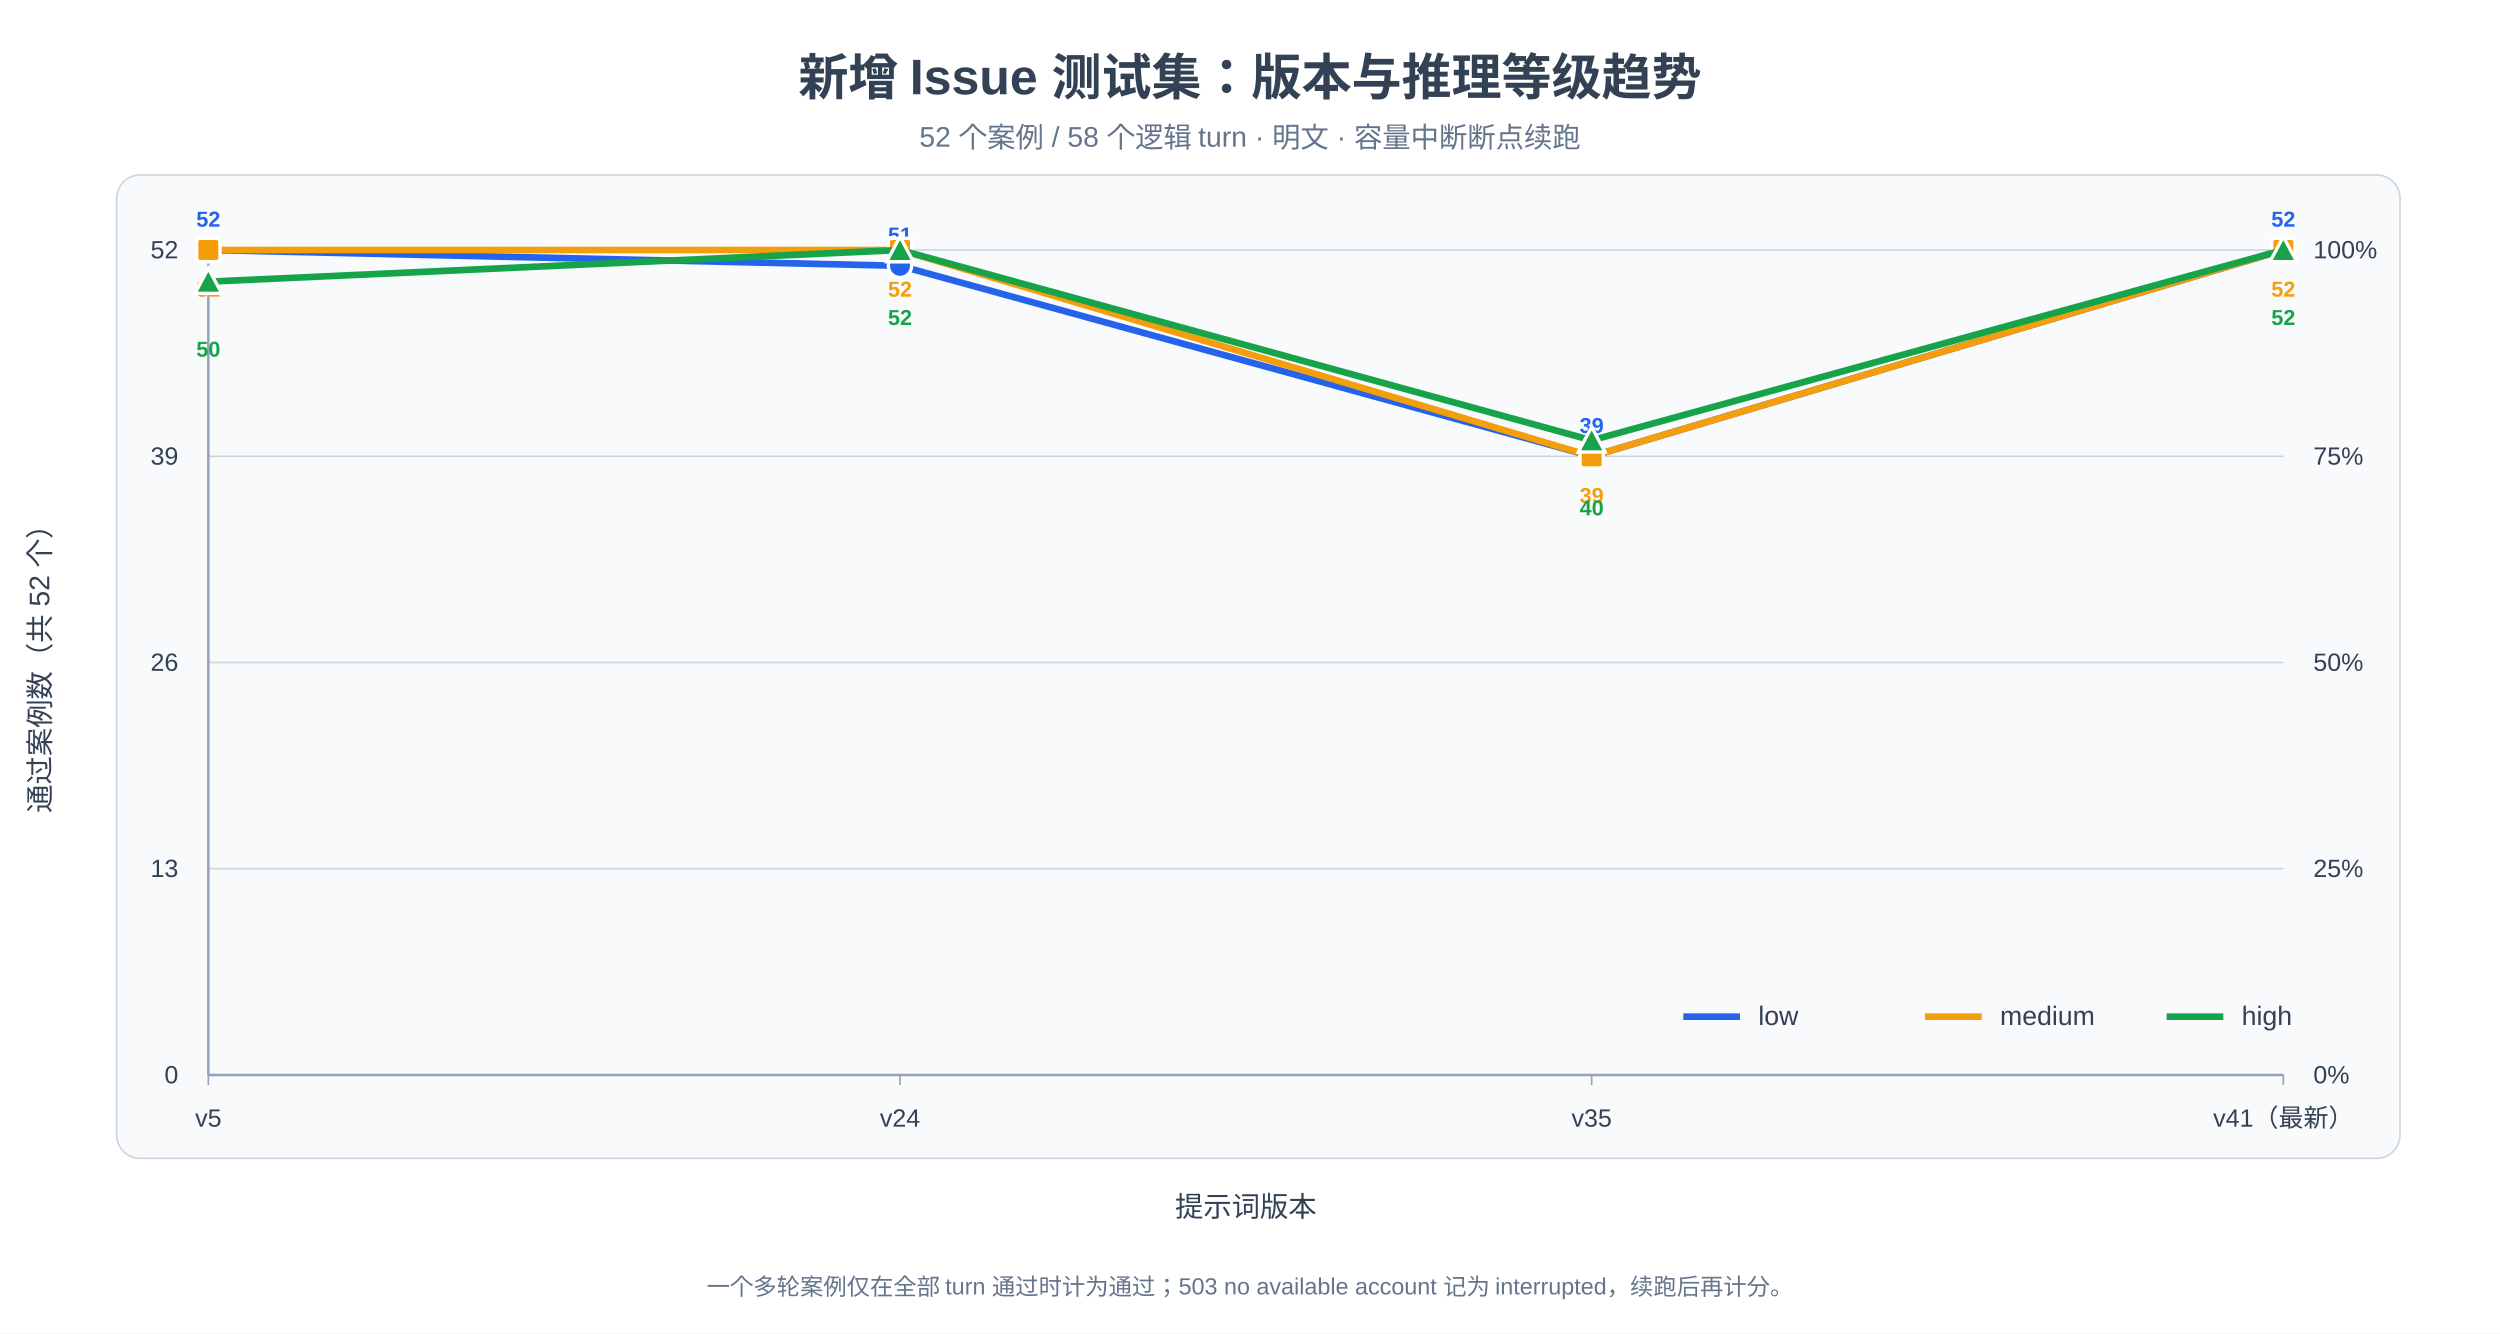
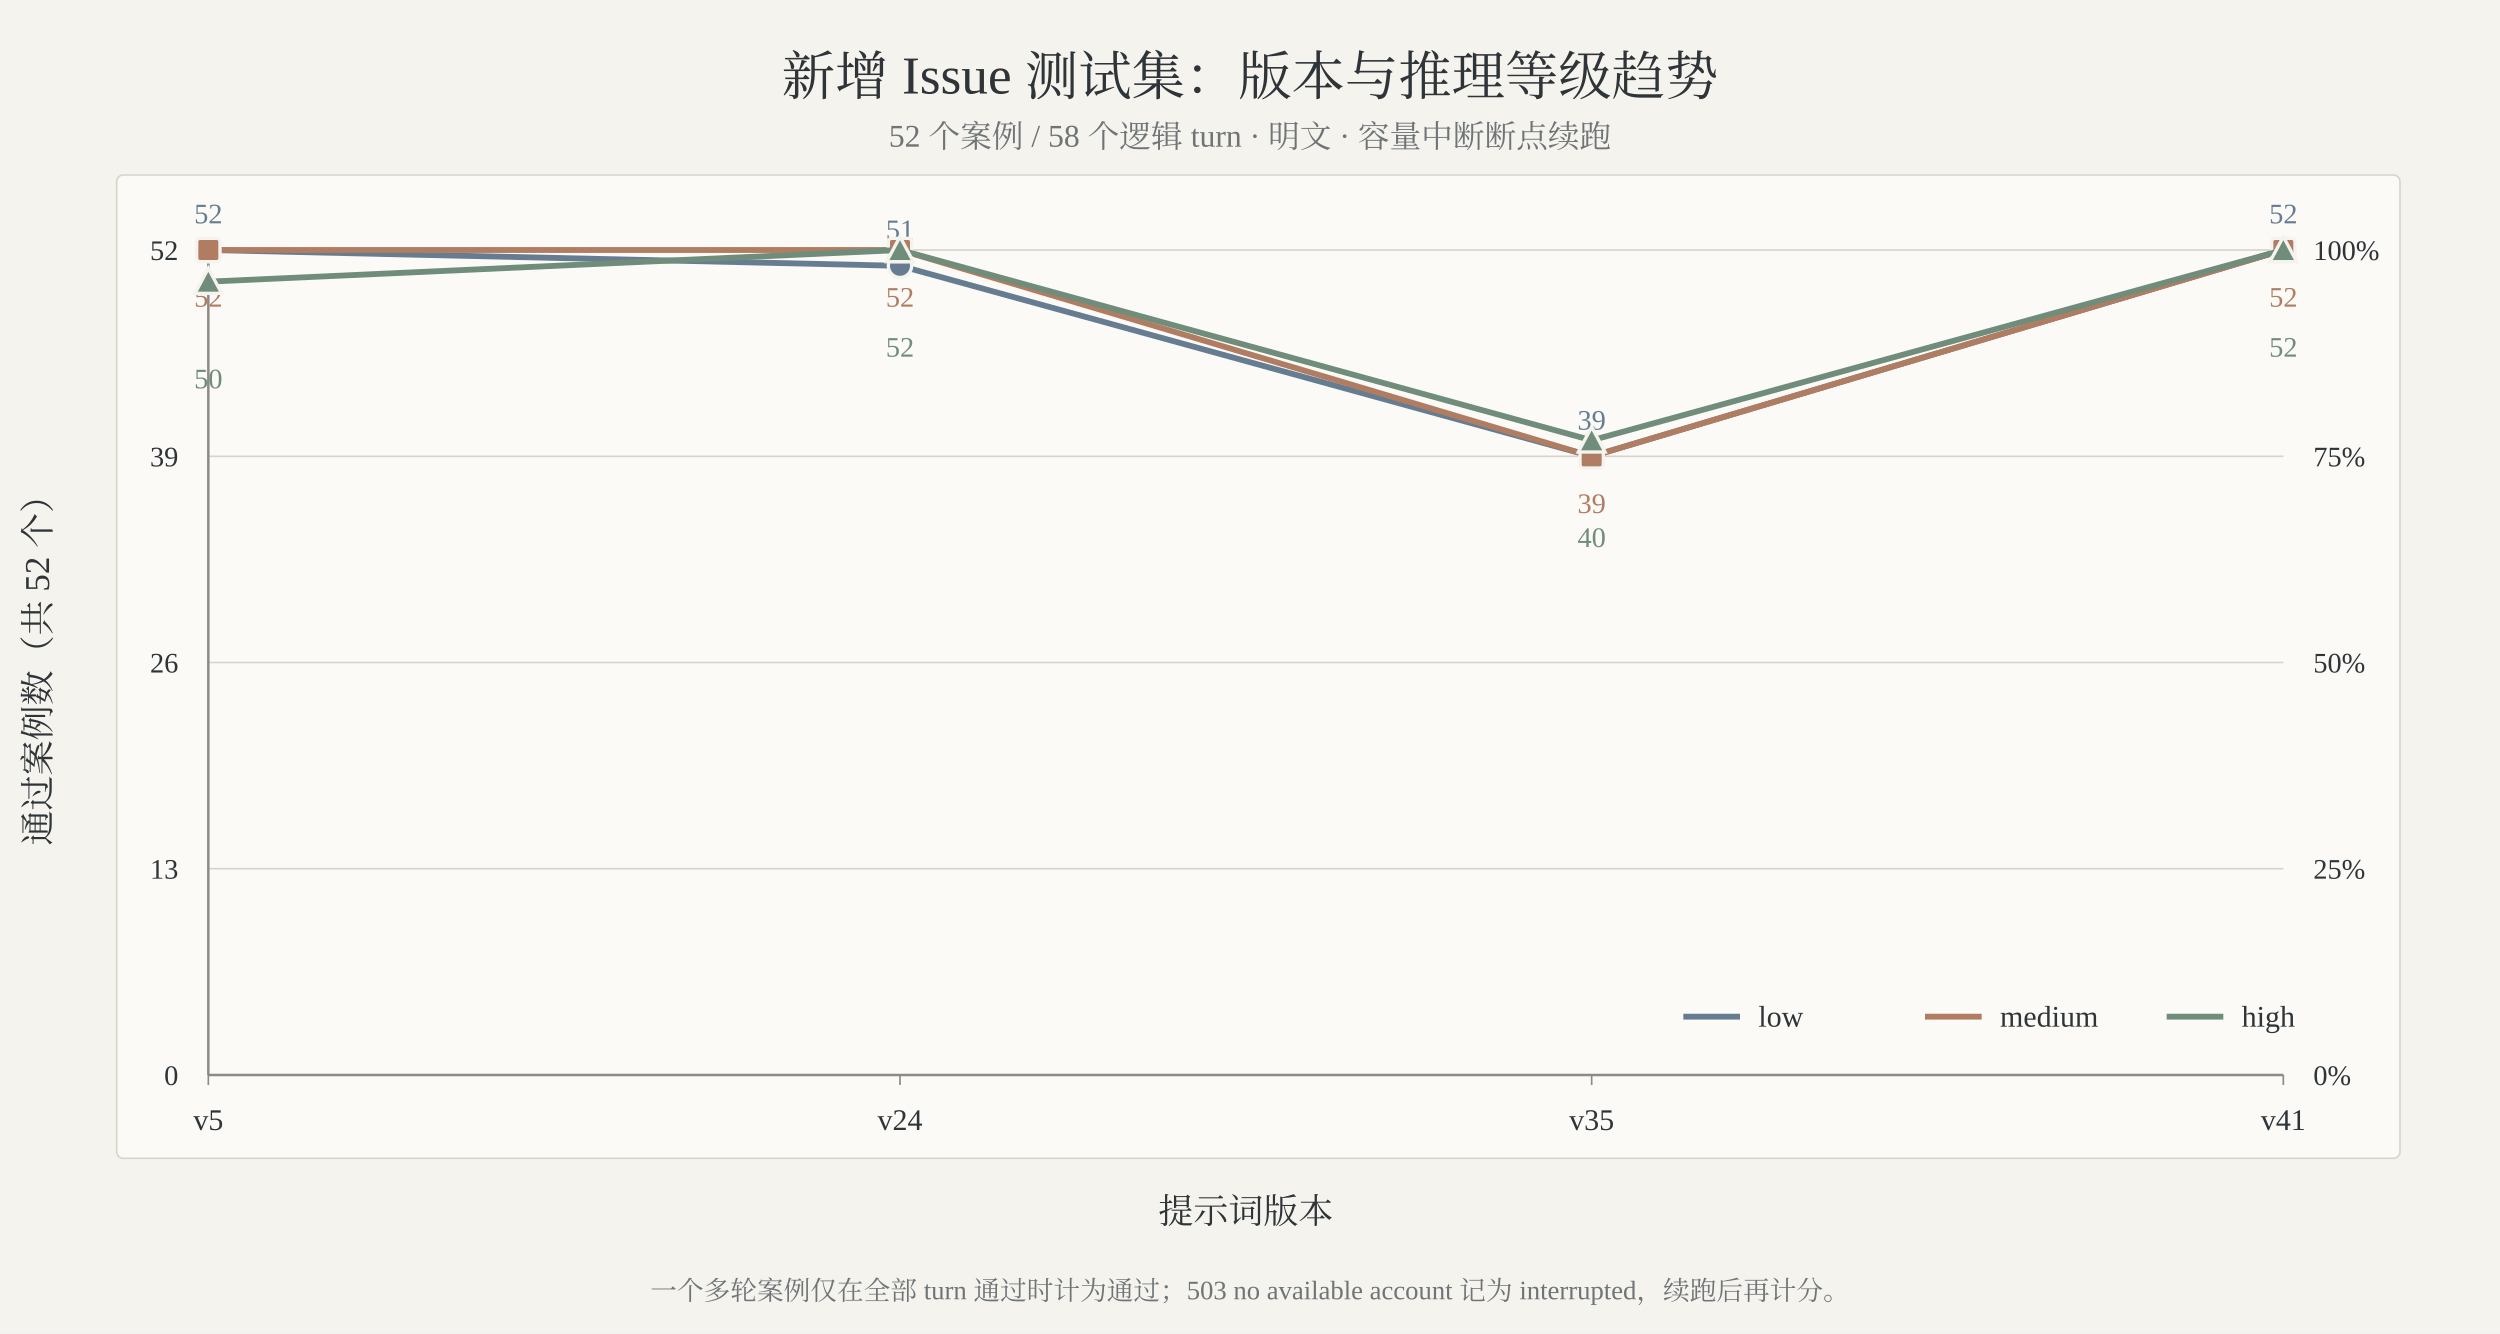
<svg xmlns="http://www.w3.org/2000/svg" width="1500" height="800" viewBox="0 0 1500 800" role="img" aria-labelledby="title desc">
-   <rect width="1500" height="800" fill="#FFFFFF" />
-   <rect x="70" y="105" width="1370" height="590" rx="14" fill="#F8FAFC" stroke="#CBD5E1" />
-   <g font-family="-apple-system,BlinkMacSystemFont,Segoe UI,PingFang SC,Hiragino Sans GB,Arial,sans-serif">
-     <text x="750" y="57" text-anchor="middle" font-size="30" font-weight="700" fill="#334155">新增 Issue 测试集：版本与推理等级趋势</text>
-     <text x="750" y="88" text-anchor="middle" font-size="17" fill="#64748B">52 个案例 / 58 个逻辑 turn · 明文 · 容量中断断点续跑</text>
-     <line x1="125" y1="645.0" x2="1370" y2="645.0" stroke="#CBD5E1" />
-     <text x="107" y="650.0" text-anchor="end" font-size="15" fill="#334155">0</text>
-     <text x="1388" y="650.0" font-size="15" fill="#334155">0%</text>
-     <line x1="125" y1="521.2" x2="1370" y2="521.2" stroke="#CBD5E1" />
-     <text x="107" y="526.2" text-anchor="end" font-size="15" fill="#334155">13</text>
-     <text x="1388" y="526.2" font-size="15" fill="#334155">25%</text>
-     <line x1="125" y1="397.5" x2="1370" y2="397.5" stroke="#CBD5E1" />
-     <text x="107" y="402.5" text-anchor="end" font-size="15" fill="#334155">26</text>
-     <text x="1388" y="402.5" font-size="15" fill="#334155">50%</text>
-     <line x1="125" y1="273.8" x2="1370" y2="273.8" stroke="#CBD5E1" />
-     <text x="107" y="278.8" text-anchor="end" font-size="15" fill="#334155">39</text>
-     <text x="1388" y="278.8" font-size="15" fill="#334155">75%</text>
-     <line x1="125" y1="150.0" x2="1370" y2="150.0" stroke="#CBD5E1" />
-     <text x="107" y="155.0" text-anchor="end" font-size="15" fill="#334155">52</text>
-     <text x="1388" y="155.0" font-size="15" fill="#334155">100%</text>
-     <line x1="125" y1="150" x2="125" y2="645" stroke="#94A3B8" stroke-width="1.5" />
-     <line x1="125" y1="645" x2="1370" y2="645" stroke="#94A3B8" stroke-width="1.5" />
-     <line x1="125.0" y1="645" x2="125.0" y2="651" stroke="#94A3B8" />
-     <text x="125.0" y="676" text-anchor="middle" font-size="15" fill="#334155">v5</text>
-     <line x1="540.0" y1="645" x2="540.0" y2="651" stroke="#94A3B8" />
-     <text x="540.0" y="676" text-anchor="middle" font-size="15" fill="#334155">v24</text>
-     <line x1="955.0" y1="645" x2="955.0" y2="651" stroke="#94A3B8" />
-     <text x="955.0" y="676" text-anchor="middle" font-size="15" fill="#334155">v35</text>
-     <line x1="1370.0" y1="645" x2="1370.0" y2="651" stroke="#94A3B8" />
-     <text x="1370.0" y="676" text-anchor="middle" font-size="15" fill="#334155">v41（最新）</text>
-     <text x="747.5" y="730" text-anchor="middle" font-size="17" fill="#334155">提示词版本</text>
-     <text x="30" y="397" transform="rotate(-90 30 397)" text-anchor="middle" font-size="17" fill="#334155">通过案例数（共 52 个）</text>
-     <polyline points="125.0,150.0 540.0,159.5 955.0,273.8 1370.0,150.0" fill="none" stroke="#2563EB" stroke-width="4" stroke-linecap="round" stroke-linejoin="round" />
-     <circle cx="125.0" cy="150.0" r="7" fill="#2563EB" stroke="#FFFFFF" stroke-width="2" />
-     <text x="125.0" y="136.0" text-anchor="middle" font-size="13" font-weight="700" fill="#2563EB">52</text>
-     <circle cx="540.0" cy="159.5" r="7" fill="#2563EB" stroke="#FFFFFF" stroke-width="2" />
-     <text x="540.0" y="145.5" text-anchor="middle" font-size="13" font-weight="700" fill="#2563EB">51</text>
-     <circle cx="955.0" cy="273.8" r="7" fill="#2563EB" stroke="#FFFFFF" stroke-width="2" />
-     <text x="955.0" y="259.8" text-anchor="middle" font-size="13" font-weight="700" fill="#2563EB">39</text>
-     <circle cx="1370.0" cy="150.0" r="7" fill="#2563EB" stroke="#FFFFFF" stroke-width="2" />
-     <text x="1370.0" y="136.0" text-anchor="middle" font-size="13" font-weight="700" fill="#2563EB">52</text>
-     <polyline points="125.0,150.0 540.0,150.0 955.0,273.8 1370.0,150.0" fill="none" stroke="#F59E0B" stroke-width="4" stroke-linecap="round" stroke-linejoin="round" />
-     <rect x="118.0" y="143.0" width="14" height="14" rx="2" fill="#F59E0B" stroke="#FFFFFF" stroke-width="2" />
-     <text x="125.0" y="178.0" text-anchor="middle" font-size="13" font-weight="700" fill="#F59E0B">52</text>
-     <rect x="533.0" y="143.0" width="14" height="14" rx="2" fill="#F59E0B" stroke="#FFFFFF" stroke-width="2" />
-     <text x="540.0" y="178.0" text-anchor="middle" font-size="13" font-weight="700" fill="#F59E0B">52</text>
-     <rect x="948.0" y="266.8" width="14" height="14" rx="2" fill="#F59E0B" stroke="#FFFFFF" stroke-width="2" />
-     <text x="955.0" y="301.8" text-anchor="middle" font-size="13" font-weight="700" fill="#F59E0B">39</text>
-     <rect x="1363.0" y="143.0" width="14" height="14" rx="2" fill="#F59E0B" stroke="#FFFFFF" stroke-width="2" />
-     <text x="1370.0" y="178.0" text-anchor="middle" font-size="13" font-weight="700" fill="#F59E0B">52</text>
-     <polyline points="125.0,169.0 540.0,150.0 955.0,264.2 1370.0,150.0" fill="none" stroke="#16A34A" stroke-width="4" stroke-linecap="round" stroke-linejoin="round" />
-     <path d="M 125.0 161.0 L 117.0 176.0 L 133.0 176.0 Z" fill="#16A34A" stroke="#FFFFFF" stroke-width="2" />
-     <text x="125.0" y="214.0" text-anchor="middle" font-size="13" font-weight="700" fill="#16A34A">50</text>
-     <path d="M 540.0 142.0 L 532.0 157.0 L 548.0 157.0 Z" fill="#16A34A" stroke="#FFFFFF" stroke-width="2" />
-     <text x="540.0" y="195.0" text-anchor="middle" font-size="13" font-weight="700" fill="#16A34A">52</text>
-     <path d="M 955.0 256.2 L 947.0 271.2 L 963.0 271.2 Z" fill="#16A34A" stroke="#FFFFFF" stroke-width="2" />
-     <text x="955.0" y="309.2" text-anchor="middle" font-size="13" font-weight="700" fill="#16A34A">40</text>
-     <path d="M 1370.0 142.0 L 1362.0 157.0 L 1378.0 157.0 Z" fill="#16A34A" stroke="#FFFFFF" stroke-width="2" />
-     <text x="1370.0" y="195.0" text-anchor="middle" font-size="13" font-weight="700" fill="#16A34A">52</text>
-     <line x1="1010" y1="610" x2="1044" y2="610" stroke="#2563EB" stroke-width="4" />
-     <text x="1055" y="615" font-size="16" fill="#334155">low</text>
-     <line x1="1155" y1="610" x2="1189" y2="610" stroke="#F59E0B" stroke-width="4" />
-     <text x="1200" y="615" font-size="16" fill="#334155">medium</text>
-     <line x1="1300" y1="610" x2="1334" y2="610" stroke="#16A34A" stroke-width="4" />
-     <text x="1345" y="615" font-size="16" fill="#334155">high</text>
-     <text x="750" y="777" text-anchor="middle" font-size="14" fill="#64748B">一个多轮案例仅在全部 turn 通过时计为通过；503 no available account 记为 interrupted，续跑后再计分。</text>
+   <rect width="1500" height="800" fill="#F5F3EE" />
+   <rect x="70" y="105" width="1370" height="590" rx="4" fill="#FBFAF7" stroke="#D8D4CC" />
+   <g font-family="Charter,Georgia,Times New Roman,STSong,Songti SC,Noto Serif CJK SC,serif">
+     <text x="750" y="57" text-anchor="middle" font-size="32" font-weight="500" fill="#2E3437">新增 Issue 测试集：版本与推理等级趋势</text>
+     <text x="750" y="88" text-anchor="middle" font-size="19" fill="#6F7476">52 个案例 / 58 个逻辑 turn · 明文 · 容量中断断点续跑</text>
+     <line x1="125" y1="645.0" x2="1370" y2="645.0" stroke="#D8D4CC" stroke-width="1" />
+     <text x="107" y="651.0" text-anchor="end" font-size="17" fill="#2E3437">0</text>
+     <text x="1388" y="651.0" font-size="17" fill="#2E3437">0%</text>
+     <line x1="125" y1="521.2" x2="1370" y2="521.2" stroke="#D8D4CC" stroke-width="1" />
+     <text x="107" y="527.2" text-anchor="end" font-size="17" fill="#2E3437">13</text>
+     <text x="1388" y="527.2" font-size="17" fill="#2E3437">25%</text>
+     <line x1="125" y1="397.5" x2="1370" y2="397.5" stroke="#D8D4CC" stroke-width="1" />
+     <text x="107" y="403.5" text-anchor="end" font-size="17" fill="#2E3437">26</text>
+     <text x="1388" y="403.5" font-size="17" fill="#2E3437">50%</text>
+     <line x1="125" y1="273.8" x2="1370" y2="273.8" stroke="#D8D4CC" stroke-width="1" />
+     <text x="107" y="279.8" text-anchor="end" font-size="17" fill="#2E3437">39</text>
+     <text x="1388" y="279.8" font-size="17" fill="#2E3437">75%</text>
+     <line x1="125" y1="150.0" x2="1370" y2="150.0" stroke="#D8D4CC" stroke-width="1" />
+     <text x="107" y="156.0" text-anchor="end" font-size="17" fill="#2E3437">52</text>
+     <text x="1388" y="156.0" font-size="17" fill="#2E3437">100%</text>
+     <line x1="125" y1="150" x2="125" y2="645" stroke="#8C8A84" stroke-width="1.5" />
+     <line x1="125" y1="645" x2="1370" y2="645" stroke="#8C8A84" stroke-width="1.5" />
+     <line x1="125.0" y1="645" x2="125.0" y2="651" stroke="#8C8A84" />
+     <text x="125.0" y="678" text-anchor="middle" font-size="18" fill="#2E3437">v5</text>
+     <line x1="540.0" y1="645" x2="540.0" y2="651" stroke="#8C8A84" />
+     <text x="540.0" y="678" text-anchor="middle" font-size="18" fill="#2E3437">v24</text>
+     <line x1="955.0" y1="645" x2="955.0" y2="651" stroke="#8C8A84" />
+     <text x="955.0" y="678" text-anchor="middle" font-size="18" fill="#2E3437">v35</text>
+     <line x1="1370.0" y1="645" x2="1370.0" y2="651" stroke="#8C8A84" />
+     <text x="1370.0" y="678" text-anchor="middle" font-size="18" fill="#2E3437">v41</text>
+     <text x="747.5" y="734" text-anchor="middle" font-size="21" fill="#2E3437">提示词版本</text>
+     <text x="30" y="397" transform="rotate(-90 30 397)" text-anchor="middle" font-size="21" fill="#2E3437">通过案例数（共 52 个）</text>
+     <polyline points="125.0,150.0 540.0,159.5 955.0,273.8 1370.0,150.0" fill="none" stroke="#667C91" stroke-width="3.5" stroke-linecap="round" stroke-linejoin="round" />
+     <circle cx="125.0" cy="150.0" r="7" fill="#667C91" stroke="#F5F3EE" stroke-width="2" />
+     <text x="125.0" y="134.0" text-anchor="middle" font-size="17" font-weight="500" fill="#667C91">52</text>
+     <circle cx="540.0" cy="159.5" r="7" fill="#667C91" stroke="#F5F3EE" stroke-width="2" />
+     <text x="540.0" y="143.5" text-anchor="middle" font-size="17" font-weight="500" fill="#667C91">51</text>
+     <circle cx="955.0" cy="273.8" r="7" fill="#667C91" stroke="#F5F3EE" stroke-width="2" />
+     <text x="955.0" y="257.8" text-anchor="middle" font-size="17" font-weight="500" fill="#667C91">39</text>
+     <circle cx="1370.0" cy="150.0" r="7" fill="#667C91" stroke="#F5F3EE" stroke-width="2" />
+     <text x="1370.0" y="134.0" text-anchor="middle" font-size="17" font-weight="500" fill="#667C91">52</text>
+     <polyline points="125.0,150.0 540.0,150.0 955.0,273.8 1370.0,150.0" fill="none" stroke="#B07D62" stroke-width="3.5" stroke-linecap="round" stroke-linejoin="round" />
+     <rect x="118.0" y="143.0" width="14" height="14" rx="2" fill="#B07D62" stroke="#F5F3EE" stroke-width="2" />
+     <text x="125.0" y="184.0" text-anchor="middle" font-size="17" font-weight="500" fill="#B07D62">52</text>
+     <rect x="533.0" y="143.0" width="14" height="14" rx="2" fill="#B07D62" stroke="#F5F3EE" stroke-width="2" />
+     <text x="540.0" y="184.0" text-anchor="middle" font-size="17" font-weight="500" fill="#B07D62">52</text>
+     <rect x="948.0" y="266.8" width="14" height="14" rx="2" fill="#B07D62" stroke="#F5F3EE" stroke-width="2" />
+     <text x="955.0" y="307.8" text-anchor="middle" font-size="17" font-weight="500" fill="#B07D62">39</text>
+     <rect x="1363.0" y="143.0" width="14" height="14" rx="2" fill="#B07D62" stroke="#F5F3EE" stroke-width="2" />
+     <text x="1370.0" y="184.0" text-anchor="middle" font-size="17" font-weight="500" fill="#B07D62">52</text>
+     <polyline points="125.0,169.0 540.0,150.0 955.0,264.2 1370.0,150.0" fill="none" stroke="#708C7A" stroke-width="3.5" stroke-linecap="round" stroke-linejoin="round" />
+     <path d="M 125.0 161.0 L 117.0 176.0 L 133.0 176.0 Z" fill="#708C7A" stroke="#F5F3EE" stroke-width="2" />
+     <text x="125.0" y="233.0" text-anchor="middle" font-size="17" font-weight="500" fill="#708C7A">50</text>
+     <path d="M 540.0 142.0 L 532.0 157.0 L 548.0 157.0 Z" fill="#708C7A" stroke="#F5F3EE" stroke-width="2" />
+     <text x="540.0" y="214.0" text-anchor="middle" font-size="17" font-weight="500" fill="#708C7A">52</text>
+     <path d="M 955.0 256.2 L 947.0 271.2 L 963.0 271.2 Z" fill="#708C7A" stroke="#F5F3EE" stroke-width="2" />
+     <text x="955.0" y="328.2" text-anchor="middle" font-size="17" font-weight="500" fill="#708C7A">40</text>
+     <path d="M 1370.0 142.0 L 1362.0 157.0 L 1378.0 157.0 Z" fill="#708C7A" stroke="#F5F3EE" stroke-width="2" />
+     <text x="1370.0" y="214.0" text-anchor="middle" font-size="17" font-weight="500" fill="#708C7A">52</text>
+     <line x1="1010" y1="610" x2="1044" y2="610" stroke="#667C91" stroke-width="3.5" />
+     <text x="1055" y="616" font-size="18" fill="#2E3437">low</text>
+     <line x1="1155" y1="610" x2="1189" y2="610" stroke="#B07D62" stroke-width="3.5" />
+     <text x="1200" y="616" font-size="18" fill="#2E3437">medium</text>
+     <line x1="1300" y1="610" x2="1334" y2="610" stroke="#708C7A" stroke-width="3.5" />
+     <text x="1345" y="616" font-size="18" fill="#2E3437">high</text>
+     <text x="750" y="780" text-anchor="middle" font-size="16" fill="#6F7476">一个多轮案例仅在全部 turn 通过时计为通过；503 no available account 记为 interrupted，续跑后再计分。</text>
  </g>
</svg>
